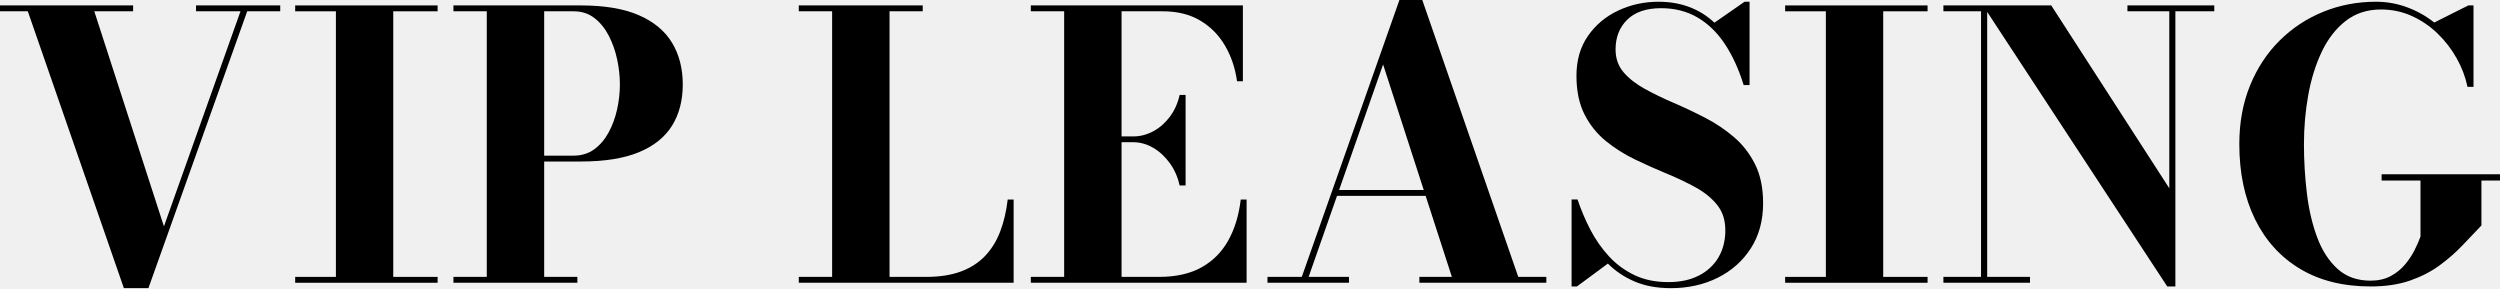
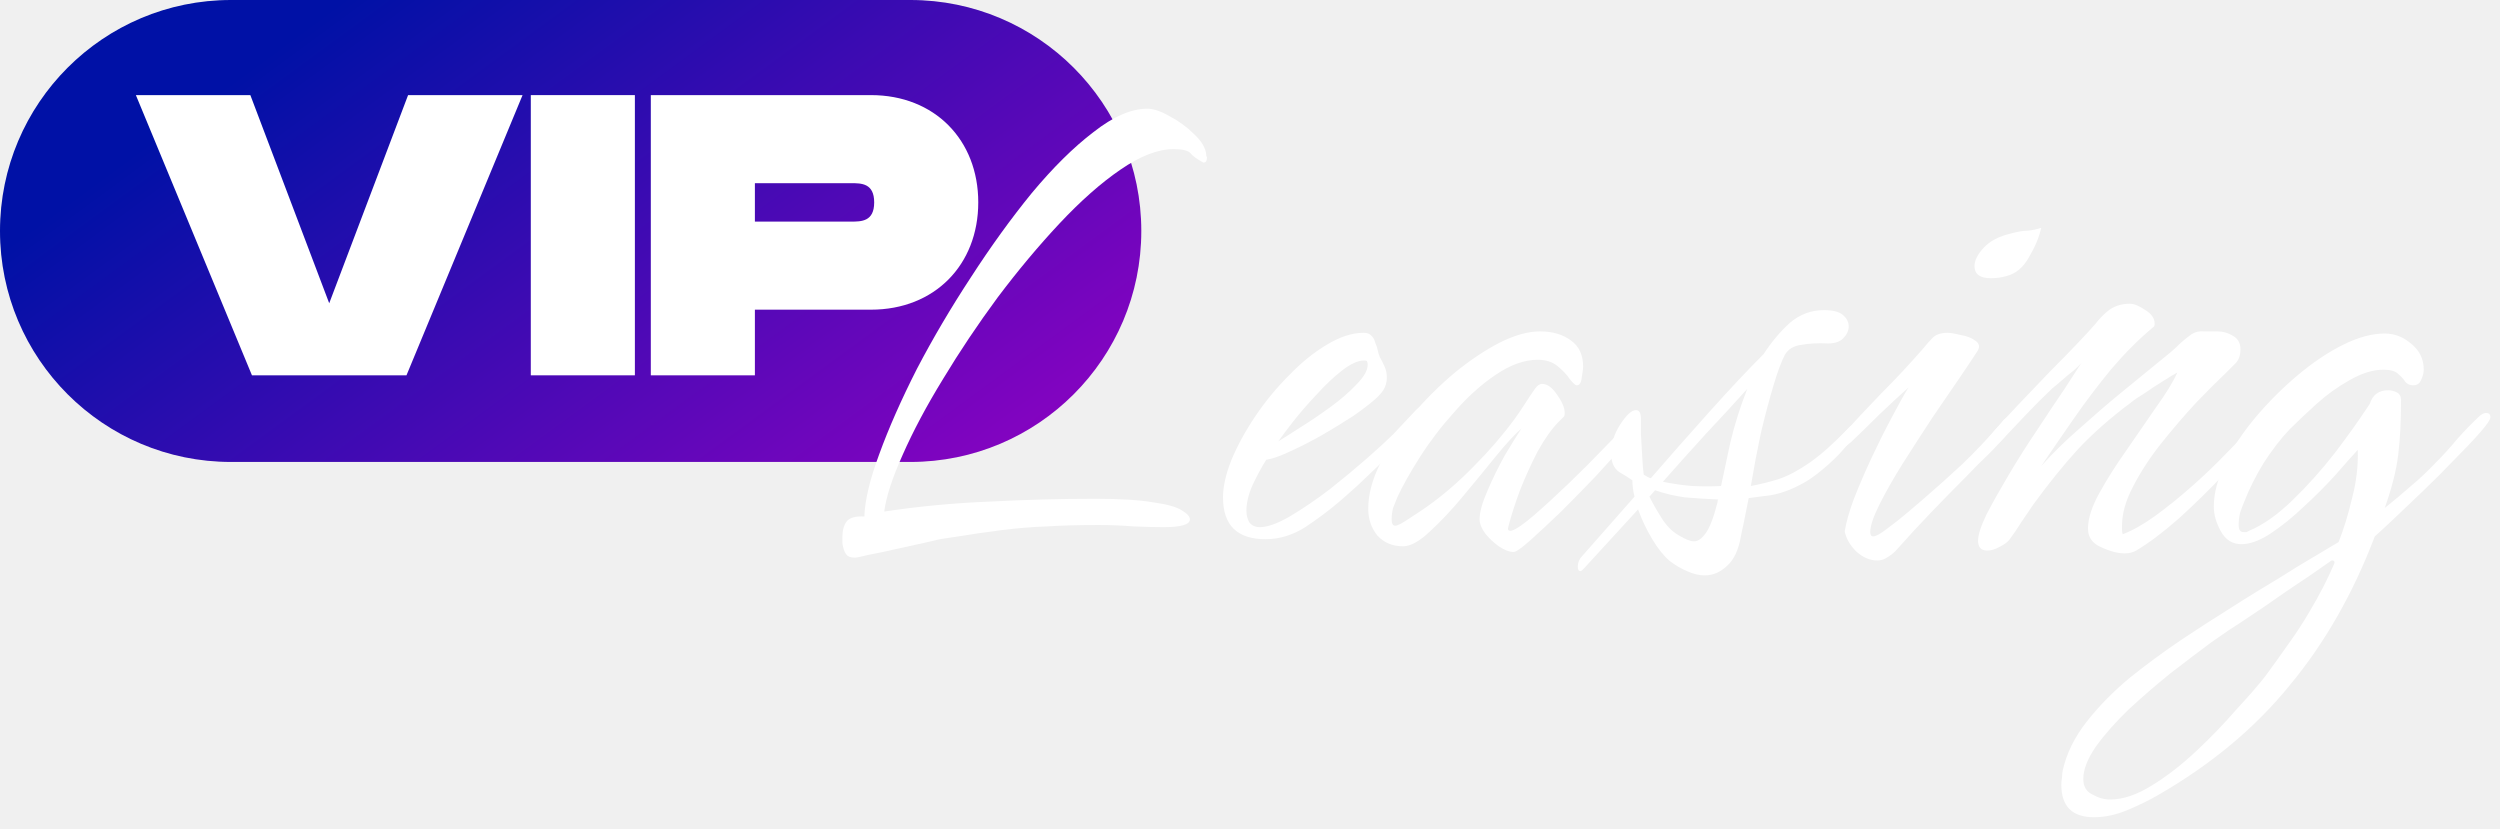
- <svg xmlns="http://www.w3.org/2000/svg" role="img" aria-label="VIP LEASING" viewBox="38.4 -1529.2 13522.2 1558.4" width="1041" height="120">
-   <g transform="scale(1,-1)" fill="#000">
-     <path d="M1554.144 1500.0V1468.272H1375.501L841.177 -29.208H708.403L188.806 1468.272H38.403V1500.0H758.403V1468.272H548.41L925.091 304.85L1339.208 1468.272H1098.799V1500.0Z" />
-     <path d="M1635.007 0.0V31.728H1855.264V1468.272H1635.007V1500.0H2405.403V1468.272H2165.441V31.728H2405.403V0.0Z" />
-     <path d="M3181.348 1500.0Q3372.299 1500.0 3493.623 1447.231Q3614.947 1394.461 3673.175 1298.468Q3731.403 1202.474 3731.403 1072.567Q3731.403 942.661 3673.169 849.267Q3614.935 755.874 3493.645 705.846Q3372.355 655.817 3181.299 655.817H2981.799V31.728H3161.299V0.0H2491.007V31.728H2671.299V1468.272H2491.007V1500.0ZM2981.799 687.546H3141.299Q3205.758 687.546 3252.831 722.065Q3299.903 756.584 3330.601 813.334Q3361.299 870.084 3376.299 937.901Q3391.299 1005.718 3391.299 1072.62Q3391.299 1139.522 3376.299 1209.027Q3361.299 1278.532 3330.601 1337.373Q3299.903 1396.214 3252.871 1432.243Q3205.84 1468.272 3141.299 1468.272H2981.799Z" />
-     <path d="M4359.007 0.0V31.728H4539.299V1468.272H4359.007V1500.0H5029.299V1468.272H4849.799V31.728H5047.961Q5158.065 31.728 5236.688 61.267Q5315.312 90.806 5367.289 145.76Q5419.266 200.715 5448.587 277.857Q5477.909 355.0 5488.909 450.0H5521.033V0.0Z" />
-     <path d="M5614.007 0.0V31.728H5794.299V1468.272H5614.007V1500.0H6761.033V1090.0H6729.409Q6714.409 1197.0 6664.224 1282.766Q6614.039 1368.532 6529.75 1418.402Q6445.461 1468.272 6328.461 1468.272H6104.799V31.728H6308.003Q6445.101 31.728 6537.556 83.494Q6630.012 135.26 6682.205 229.13Q6734.398 323.0 6749.398 450.0H6781.137V0.0ZM6419.013 526.396Q6404.013 593.396 6366.314 646.116Q6328.616 698.835 6276.657 729.486Q6224.699 760.136 6167.669 760.136H6046.735V791.468H6167.669Q6224.709 791.468 6276.676 819.601Q6328.643 847.734 6366.328 898.39Q6404.013 949.046 6419.013 1016.0H6451.137V526.396Z" />
-     <path d="M7257.234 469.967V501.695H7862.677V469.967ZM7731.429 1529.208 8250.526 31.728H8402.325V0.0H7715.591V31.728H7891.422L7519.41 1180.701L7116.566 31.728H7334.799V0.0H6894.007V31.728H7079.628L7607.662 1529.208Z" />
-     <path d="M9075.637 -29.208Q8964.221 -29.208 8880.231 6.604Q8796.241 42.416 8735.26 103.727L8567.858 -20.0H8538.903V450.396H8571.235Q8599.047 366.838 8640.358 287.237Q8681.67 207.637 8740.397 143.598Q8799.124 79.559 8878.569 41.54Q8958.014 3.521 9062.884 3.521Q9158.091 3.521 9227.091 38.809Q9296.091 74.098 9333.289 137.104Q9370.487 200.111 9370.487 283.961Q9370.487 365.461 9326.884 420.263Q9283.28 475.065 9211.478 514.867Q9139.676 554.669 9053.77 590.075Q8967.864 625.481 8881.958 666.834Q8796.052 708.188 8724.251 766.542Q8652.449 824.896 8608.845 910.448Q8565.241 996.0 8565.241 1120.0Q8565.241 1245.396 8627.397 1334.948Q8689.552 1424.5 8791.001 1472.25Q8892.449 1520.0 9009.637 1520.0Q9099.449 1520.0 9175.689 1491.396Q9251.929 1462.792 9311.514 1406.773L9474.604 1520.0H9501.579V1069.208H9469.643Q9429.643 1198.805 9367.364 1292.165Q9305.084 1385.525 9219.328 1435.304Q9133.572 1485.083 9023.202 1485.083Q8903.683 1485.083 8840.254 1423.204Q8776.825 1361.324 8776.825 1262.078Q8776.825 1189.182 8820.127 1138.578Q8863.429 1087.974 8934.429 1048.87Q9005.429 1009.766 9090.731 973.11Q9176.033 936.454 9261.137 892.497Q9346.241 848.539 9417.241 787.831Q9488.241 727.123 9531.543 640.416Q9574.845 553.708 9574.845 430.0Q9574.845 290.0 9508.845 186.948Q9442.845 83.896 9329.741 27.344Q9216.637 -29.208 9075.637 -29.208Z" />
-     <path d="M9694.007 0.0V31.728H9914.264V1468.272H9694.007V1500.0H10464.403V1468.272H10224.441V31.728H10464.403V0.0Z" />
-     <path d="M10786.865 1500.0V31.728H11018.469V0.0H10550.007V31.728H10753.552V1468.272H10550.007V1500.0ZM12015.157 1500.0V1468.272H11804.761V-20.0H11760.762L10763.871 1500.0H11133.371L11771.845 510.981V1468.289H11545.41V1500.0Z" />
-     <path d="M12920.195 586.656H13560.591V552.948H13460.195V309.963Q13411.695 259.0 13357.143 201.75Q13302.591 144.5 13233.841 94.0Q13165.091 43.5 13073.841 11.75Q12982.591 -20.0 12860.591 -20.0Q12637.591 -20.0 12478.841 75.448Q12320.091 170.896 12235.341 344.122Q12150.591 517.347 12150.591 750.024Q12150.591 924.5 12208.393 1066.302Q12266.195 1208.104 12368.195 1309.534Q12470.195 1410.963 12604.195 1465.482Q12738.195 1520.0 12890.195 1520.0Q12976.611 1520.0 13057.643 1490.188Q13138.676 1460.377 13204.949 1407.565L13389.162 1500.0H13417.325V1059.604H13384.805Q13368.22 1139.019 13326.545 1213.62Q13284.87 1288.22 13222.977 1348.071Q13161.084 1407.921 13083.39 1443.012Q13005.695 1478.103 12917.176 1478.103Q12805.719 1478.103 12726.249 1416.408Q12646.78 1354.714 12596.935 1250.353Q12547.091 1145.993 12523.643 1016.299Q12500.195 886.604 12500.195 749.948Q12500.195 614.0 12516.195 482.357Q12532.195 350.715 12572.143 244.364Q12612.091 138.014 12682.341 74.673Q12752.591 11.332 12860.591 11.332Q12923.591 11.332 12969.591 36.186Q13015.591 61.039 13047.341 99.188Q13079.091 137.338 13099.341 178.18Q13119.591 219.022 13130.591 250.0V552.948H12920.195Z" />
-   </g>
+ <svg xmlns="http://www.w3.org/2000/svg" width="184" height="61" viewBox="0 0 184 61" fill="none">
+   <rect width="84" height="34" rx="17" fill="url(#paint0_linear_26_263)" />
+   <path d="M64.104 7C68.789 7 72 10.3 72 14.896C72 19.492 68.789 22.792 64.104 22.792H55.56V27.624H47.9V7H64.104ZM62.631 16.31C63.397 16.31 64.34 16.31 64.34 14.896C64.34 13.482 63.397 13.482 62.631 13.482H55.56V16.31H62.631Z" fill="white" />
+   <path d="M46.727 7V27.624H39.067V7H46.727Z" fill="white" />
+   <path d="M30.035 7H38.461L29.917 27.624H18.544L10 7H18.426L24.23 22.32L30.035 7Z" fill="white" />
+   <path d="M154.114 60.148C152.513 60.148 151.713 59.347 151.713 57.747C151.713 57.573 151.73 57.399 151.765 57.225C151.765 57.051 151.783 56.877 151.817 56.703C152.096 55.45 152.687 54.249 153.592 53.101C154.497 51.952 155.558 50.874 156.776 49.864C157.994 48.89 159.247 47.968 160.535 47.098C161.788 46.263 162.919 45.532 163.928 44.905C164.519 44.523 165.268 44.053 166.172 43.496C167.112 42.939 168.104 42.33 169.148 41.669C170.192 41.043 171.184 40.451 172.123 39.894C172.506 38.92 172.837 37.841 173.115 36.658C173.428 35.475 173.567 34.291 173.533 33.108C173.115 33.561 172.558 34.187 171.862 34.987C171.166 35.753 170.401 36.519 169.565 37.284C168.765 38.05 167.947 38.711 167.112 39.268C166.312 39.79 165.598 40.051 164.972 40.051C164.311 40.051 163.806 39.738 163.458 39.111C163.11 38.485 162.936 37.876 162.936 37.284C162.936 36.31 163.214 35.248 163.771 34.1C164.328 32.952 165.076 31.821 166.016 30.707C166.955 29.593 167.982 28.567 169.096 27.627C170.209 26.688 171.323 25.939 172.436 25.383C173.55 24.826 174.577 24.547 175.516 24.547C176.247 24.547 176.908 24.808 177.5 25.33C178.091 25.818 178.387 26.444 178.387 27.21C178.387 27.453 178.318 27.714 178.178 27.993C178.074 28.236 177.883 28.358 177.604 28.358C177.361 28.358 177.169 28.271 177.03 28.097C176.891 27.888 176.717 27.697 176.508 27.523C176.299 27.314 175.934 27.21 175.412 27.21C174.646 27.21 173.811 27.471 172.906 27.993C172.036 28.48 171.218 29.071 170.453 29.767C169.687 30.463 169.043 31.072 168.521 31.594C167.86 32.29 167.216 33.126 166.59 34.1C165.998 35.074 165.529 36.014 165.181 36.919C165.076 37.162 164.972 37.441 164.867 37.754C164.798 38.067 164.763 38.363 164.763 38.641C164.763 38.989 164.885 39.163 165.128 39.163C165.198 39.163 165.268 39.163 165.337 39.163C165.407 39.129 165.476 39.094 165.546 39.059C166.555 38.641 167.617 37.893 168.73 36.814C169.844 35.736 170.888 34.57 171.862 33.317C172.837 32.029 173.62 30.933 174.211 30.028L174.42 29.715C174.629 29.054 175.081 28.723 175.777 28.723C175.986 28.723 176.195 28.776 176.404 28.88C176.612 28.984 176.717 29.176 176.717 29.454C176.717 30.985 176.647 32.325 176.508 33.474C176.369 34.622 176.038 35.927 175.516 37.389C176.212 36.832 176.856 36.292 177.448 35.77C178.074 35.248 178.683 34.674 179.275 34.048C179.831 33.491 180.353 32.917 180.841 32.325C181.363 31.734 181.902 31.177 182.459 30.655C182.528 30.585 182.598 30.533 182.668 30.498C182.772 30.429 182.876 30.394 182.981 30.394C183.19 30.394 183.294 30.498 183.294 30.707C183.294 30.881 183.033 31.264 182.511 31.855C182.024 32.412 181.397 33.073 180.632 33.839C179.901 34.605 179.118 35.388 178.283 36.188C177.482 36.954 176.752 37.65 176.09 38.276C175.464 38.868 175.029 39.268 174.785 39.477C173.185 43.687 171.097 47.341 168.521 50.439C165.981 53.571 162.745 56.268 158.812 58.53C158.151 58.912 157.403 59.278 156.568 59.626C155.732 59.974 154.915 60.148 154.114 60.148ZM155.315 58.843C156.254 58.843 157.281 58.495 158.395 57.799C159.473 57.138 160.552 56.302 161.631 55.293C162.71 54.284 163.684 53.275 164.554 52.266C165.459 51.291 166.172 50.473 166.694 49.812C167.286 49.012 167.86 48.211 168.417 47.411C168.974 46.645 169.496 45.845 169.983 45.01C170.714 43.792 171.323 42.609 171.81 41.46C171.845 41.356 171.81 41.286 171.706 41.251C171.636 41.251 171.601 41.251 171.601 41.251C170.522 42.017 169.426 42.765 168.313 43.496C167.234 44.262 166.138 45.01 165.024 45.741C164.467 46.089 163.719 46.593 162.779 47.254C161.84 47.95 160.831 48.716 159.752 49.551C158.673 50.421 157.646 51.309 156.672 52.213C155.698 53.153 154.897 54.058 154.271 54.928C153.644 55.833 153.331 56.633 153.331 57.329C153.331 57.886 153.557 58.269 154.01 58.477C154.427 58.721 154.862 58.843 155.315 58.843Z" fill="white" />
+   <path d="M156.389 40.729C155.867 40.729 155.275 40.573 154.614 40.26C153.988 39.981 153.675 39.529 153.675 38.902C153.675 38.172 153.953 37.302 154.51 36.292C155.067 35.283 155.728 34.239 156.493 33.16C157.259 32.047 157.99 30.985 158.686 29.976C159.417 28.967 159.939 28.114 160.252 27.418C160.043 27.523 159.695 27.732 159.208 28.045C158.755 28.323 158.303 28.619 157.851 28.932C157.398 29.211 157.068 29.437 156.859 29.611C155.362 30.724 154.057 31.873 152.944 33.056C151.865 34.239 150.769 35.596 149.655 37.128C149.377 37.545 149.081 37.98 148.768 38.433C148.489 38.885 148.194 39.32 147.88 39.738C147.741 39.912 147.498 40.086 147.15 40.26C146.836 40.434 146.541 40.521 146.262 40.521C145.81 40.521 145.584 40.277 145.584 39.79C145.584 39.372 145.792 38.728 146.21 37.858C146.662 36.988 147.219 35.997 147.88 34.883C148.542 33.769 149.238 32.673 149.968 31.594C150.699 30.481 151.36 29.489 151.952 28.619C152.544 27.714 152.961 27.07 153.205 26.688C153.135 26.792 152.944 26.983 152.631 27.262C152.317 27.505 152.004 27.766 151.691 28.045C151.413 28.288 151.204 28.462 151.065 28.567C150.403 29.193 149.76 29.837 149.133 30.498C148.507 31.159 147.88 31.821 147.254 32.482C147.184 32.551 147.045 32.656 146.836 32.795C146.662 32.934 146.506 33.004 146.367 33.004C146.193 33.004 146.106 32.917 146.106 32.743C146.106 32.569 146.349 32.203 146.836 31.647C147.324 31.09 147.933 30.429 148.663 29.663C149.394 28.897 150.142 28.114 150.908 27.314C151.708 26.514 152.404 25.8 152.996 25.174C153.588 24.547 153.988 24.112 154.197 23.869C154.545 23.416 154.91 23.051 155.293 22.773C155.71 22.494 156.198 22.355 156.754 22.355C157.068 22.355 157.45 22.512 157.903 22.825C158.355 23.103 158.581 23.434 158.581 23.817C158.581 23.956 158.547 24.043 158.477 24.078C157.433 24.948 156.406 25.974 155.397 27.157C154.423 28.341 153.501 29.559 152.631 30.811C151.761 32.064 150.96 33.23 150.229 34.309C151.065 33.369 152.004 32.447 153.048 31.542C154.092 30.603 155.101 29.733 156.076 28.932L159.782 25.905C160.026 25.696 160.269 25.47 160.513 25.226C160.791 24.982 161.052 24.774 161.296 24.6C161.574 24.426 161.87 24.356 162.183 24.391C162.531 24.391 162.879 24.391 163.227 24.391C163.61 24.391 163.975 24.495 164.323 24.704C164.706 24.913 164.898 25.243 164.898 25.696C164.898 26.148 164.776 26.496 164.532 26.74C164.323 26.949 164.08 27.192 163.801 27.471C163.21 28.027 162.479 28.758 161.609 29.663C160.774 30.568 159.939 31.542 159.103 32.586C158.268 33.63 157.572 34.692 157.015 35.77C156.459 36.814 156.18 37.789 156.18 38.694C156.18 38.798 156.18 38.902 156.18 39.007C156.18 39.111 156.198 39.216 156.232 39.32C156.963 39.042 157.764 38.589 158.634 37.963C159.538 37.302 160.443 36.571 161.348 35.77C162.253 34.97 163.088 34.17 163.854 33.369C164.654 32.569 165.315 31.855 165.837 31.229C165.907 31.159 165.976 31.072 166.046 30.968C166.15 30.864 166.272 30.811 166.411 30.811C166.585 30.811 166.672 30.933 166.672 31.177C166.672 31.316 166.62 31.473 166.516 31.647C165.855 32.517 164.967 33.543 163.854 34.726C162.74 35.91 161.592 37.041 160.408 38.119C159.225 39.163 158.164 39.964 157.224 40.521C156.981 40.66 156.702 40.729 156.389 40.729Z" fill="white" />
+   <path d="M146.524 20.476C145.724 20.476 145.323 20.18 145.323 19.588C145.323 19.171 145.55 18.718 146.002 18.231C146.454 17.744 147.116 17.396 147.986 17.187C148.508 17.048 148.925 16.978 149.238 16.978C149.586 16.944 149.917 16.874 150.23 16.77C150.091 17.431 149.795 18.144 149.343 18.91C148.925 19.675 148.368 20.145 147.672 20.319C147.324 20.424 146.942 20.476 146.524 20.476ZM138.172 41.251C137.615 41.251 137.093 41.025 136.606 40.573C136.154 40.12 135.875 39.633 135.771 39.111C135.875 38.45 136.101 37.65 136.449 36.71C136.832 35.736 137.267 34.726 137.754 33.682C138.242 32.638 138.729 31.664 139.216 30.759C139.703 29.82 140.121 29.071 140.469 28.515C139.808 29.106 139.094 29.767 138.329 30.498C137.598 31.229 136.902 31.908 136.241 32.534C136.206 32.569 136.119 32.638 135.98 32.743C135.875 32.847 135.771 32.899 135.666 32.899C135.423 32.899 135.301 32.795 135.301 32.586C135.301 32.412 135.371 32.256 135.51 32.116C136.449 31.072 137.424 30.028 138.433 28.984C139.477 27.94 140.486 26.862 141.461 25.748C141.774 25.365 142.035 25.069 142.244 24.861C142.487 24.617 142.853 24.495 143.34 24.495C143.549 24.495 143.862 24.547 144.279 24.652C144.732 24.721 145.097 24.861 145.376 25.069C145.689 25.278 145.741 25.539 145.532 25.852C145.289 26.235 144.871 26.862 144.279 27.732C143.688 28.602 143.009 29.593 142.244 30.707C141.513 31.821 140.782 32.952 140.051 34.1C139.355 35.214 138.781 36.223 138.329 37.128C137.876 38.032 137.65 38.711 137.65 39.163C137.65 39.372 137.72 39.477 137.859 39.477C138.068 39.477 138.416 39.285 138.903 38.902C139.425 38.52 139.929 38.119 140.417 37.702C140.939 37.249 141.287 36.954 141.461 36.814C142.47 35.944 143.462 35.057 144.436 34.152C145.41 33.213 146.333 32.238 147.203 31.229C147.272 31.159 147.359 31.055 147.464 30.916C147.603 30.777 147.742 30.707 147.881 30.707C148.055 30.707 148.142 30.811 148.142 31.02C148.142 31.264 148.055 31.507 147.881 31.751C147.429 32.308 146.924 32.865 146.367 33.421C145.811 33.943 145.289 34.465 144.801 34.987C143.897 35.892 143.009 36.797 142.139 37.702C141.304 38.572 140.469 39.477 139.634 40.416C139.46 40.625 139.233 40.816 138.955 40.99C138.711 41.164 138.45 41.251 138.172 41.251Z" fill="white" />
+   <path d="M125.469 42.348C125.051 42.348 124.616 42.243 124.164 42.034C123.746 41.86 123.328 41.617 122.911 41.304C122.458 40.921 122.023 40.381 121.606 39.685C121.188 38.989 120.84 38.259 120.562 37.493L116.542 41.878C116.438 41.982 116.368 42.034 116.334 42.034C116.194 42.034 116.125 41.93 116.125 41.721C116.125 41.408 116.229 41.147 116.438 40.938L120.301 36.553C120.196 36.136 120.144 35.736 120.144 35.353C119.901 35.179 119.57 34.97 119.152 34.726C118.77 34.448 118.578 33.996 118.578 33.369C118.578 32.638 118.804 31.925 119.257 31.229C119.709 30.533 120.092 30.185 120.405 30.185C120.649 30.185 120.771 30.394 120.771 30.811C120.771 30.951 120.771 31.316 120.771 31.908C120.805 32.499 120.84 33.108 120.875 33.735C120.91 34.326 120.945 34.726 120.979 34.935C121.188 35.074 121.362 35.161 121.501 35.196C122.859 33.63 124.285 32.012 125.782 30.342C127.278 28.671 128.618 27.244 129.801 26.061C130.393 25.156 131.037 24.391 131.733 23.764C132.463 23.138 133.299 22.825 134.238 22.825C134.899 22.825 135.369 22.947 135.648 23.19C135.926 23.434 136.065 23.712 136.065 24.025C136.065 24.339 135.926 24.634 135.648 24.913C135.404 25.156 135.039 25.278 134.551 25.278C133.786 25.243 133.125 25.278 132.568 25.383C132.011 25.452 131.611 25.696 131.367 26.113C131.124 26.566 130.845 27.314 130.532 28.358C130.219 29.402 129.906 30.585 129.592 31.908C129.314 33.23 129.07 34.518 128.862 35.77C129.592 35.631 130.288 35.457 130.95 35.248C131.646 35.005 132.394 34.605 133.194 34.048C133.995 33.491 134.917 32.673 135.961 31.594C136.135 31.386 136.309 31.281 136.483 31.281C136.587 31.281 136.639 31.351 136.639 31.49C136.639 31.56 136.605 31.681 136.535 31.855C136.465 32.029 136.326 32.256 136.117 32.534C135.7 33.091 135.178 33.648 134.551 34.204C133.96 34.726 133.438 35.127 132.985 35.405C132.046 35.962 131.158 36.31 130.323 36.449C129.488 36.553 128.949 36.623 128.705 36.658C128.566 37.389 128.444 37.998 128.34 38.485C128.235 38.937 128.166 39.268 128.131 39.477C127.957 40.486 127.609 41.217 127.087 41.669C126.6 42.121 126.06 42.348 125.469 42.348ZM126.669 35.77C126.843 34.97 127.069 33.909 127.348 32.586C127.661 31.264 128.079 29.941 128.601 28.619C127.696 29.628 126.687 30.724 125.573 31.908C124.494 33.091 123.433 34.274 122.389 35.457C123.05 35.596 123.763 35.701 124.529 35.77C125.295 35.805 126.008 35.805 126.669 35.77ZM124.686 39.842C124.964 39.842 125.242 39.651 125.521 39.268C125.834 38.85 126.13 38.085 126.408 36.971C126.408 36.867 126.426 36.797 126.46 36.762C125.625 36.727 124.807 36.675 124.007 36.606C123.241 36.501 122.511 36.327 121.815 36.084L121.397 36.553C121.675 37.11 122.006 37.684 122.389 38.276C122.772 38.833 123.207 39.233 123.694 39.477C123.868 39.581 124.042 39.668 124.216 39.738C124.39 39.807 124.546 39.842 124.686 39.842Z" fill="white" />
+   <path d="M111.403 40.625C111.09 40.625 110.725 40.486 110.307 40.207C109.924 39.929 109.594 39.616 109.315 39.268C109.037 38.885 108.898 38.537 108.898 38.224C108.898 37.702 109.089 37.006 109.472 36.136C109.855 35.231 110.29 34.344 110.777 33.474C111.299 32.604 111.699 31.96 111.977 31.542C111.49 31.96 110.864 32.638 110.098 33.578C109.367 34.483 108.567 35.457 107.697 36.501C106.862 37.51 106.044 38.38 105.244 39.111C104.478 39.842 103.817 40.207 103.26 40.207C102.494 40.207 101.868 39.946 101.381 39.424C100.928 38.868 100.702 38.206 100.702 37.441C100.702 36.397 100.998 35.283 101.59 34.1C102.181 32.882 102.947 31.716 103.886 30.603C104.861 29.454 105.905 28.41 107.018 27.471C108.167 26.531 109.28 25.783 110.359 25.226C111.473 24.669 112.465 24.391 113.335 24.391C114.274 24.391 115.04 24.617 115.631 25.069C116.223 25.487 116.519 26.131 116.519 27.001C116.519 27.14 116.484 27.401 116.414 27.784C116.38 28.167 116.258 28.358 116.049 28.358C115.945 28.358 115.771 28.201 115.527 27.888C115.318 27.575 115.022 27.262 114.64 26.949C114.257 26.635 113.77 26.479 113.178 26.479C112.204 26.479 111.177 26.844 110.098 27.575C109.054 28.271 108.045 29.176 107.071 30.289C106.096 31.368 105.244 32.482 104.513 33.63C103.782 34.779 103.225 35.77 102.842 36.606C102.738 36.849 102.634 37.11 102.529 37.389C102.46 37.667 102.425 37.945 102.425 38.224C102.425 38.537 102.512 38.694 102.686 38.694C102.86 38.694 103.225 38.502 103.782 38.119C104.374 37.737 104.791 37.458 105.035 37.284C106.253 36.414 107.401 35.422 108.48 34.309C109.594 33.195 110.585 32.047 111.455 30.864C111.734 30.481 111.995 30.098 112.238 29.715C112.482 29.332 112.726 28.967 112.969 28.619C113.143 28.375 113.317 28.254 113.491 28.254C113.874 28.254 114.239 28.515 114.587 29.037C114.97 29.559 115.162 30.011 115.162 30.394C115.162 30.568 115.127 30.672 115.057 30.707C115.022 30.742 114.918 30.846 114.744 31.02C114.222 31.542 113.7 32.273 113.178 33.213C112.691 34.152 112.256 35.109 111.873 36.084C111.525 37.023 111.264 37.824 111.09 38.485C111.055 38.589 111.02 38.728 110.986 38.902C110.986 39.042 111.073 39.094 111.247 39.059C111.595 38.955 112.151 38.572 112.917 37.911C113.717 37.215 114.57 36.432 115.475 35.562C116.414 34.657 117.25 33.822 117.98 33.056C118.746 32.29 119.251 31.751 119.494 31.438C119.564 31.368 119.633 31.299 119.703 31.229C119.807 31.125 119.912 31.072 120.016 31.072C120.26 31.072 120.382 31.194 120.382 31.438C120.382 31.577 120.103 31.995 119.546 32.691C118.99 33.352 118.294 34.135 117.458 35.04C116.623 35.91 115.771 36.78 114.901 37.65C114.031 38.485 113.265 39.198 112.604 39.79C111.977 40.347 111.577 40.625 111.403 40.625Z" fill="white" />
+   <path d="M93.145 39.685C91.057 39.685 90.013 38.659 90.013 36.606C90.013 35.805 90.222 34.883 90.639 33.839C91.092 32.76 91.683 31.681 92.414 30.603C93.145 29.524 93.963 28.532 94.868 27.627C95.772 26.688 96.695 25.939 97.634 25.383C98.609 24.791 99.513 24.495 100.349 24.495C100.627 24.495 100.818 24.565 100.923 24.704C101.062 24.808 101.166 25 101.236 25.278C101.306 25.417 101.358 25.574 101.393 25.748C101.427 25.922 101.48 26.096 101.549 26.27C101.688 26.514 101.81 26.757 101.915 27.001C102.019 27.244 102.071 27.505 102.071 27.784C102.071 28.132 101.984 28.445 101.81 28.723C101.636 28.967 101.427 29.193 101.184 29.402C100.836 29.715 100.314 30.115 99.618 30.603C98.922 31.055 98.156 31.525 97.321 32.012C96.521 32.464 95.738 32.865 94.972 33.213C94.241 33.561 93.65 33.769 93.197 33.839C92.884 34.326 92.553 34.935 92.205 35.666C91.892 36.362 91.736 37.006 91.736 37.597C91.736 37.911 91.805 38.189 91.944 38.433C92.118 38.676 92.379 38.798 92.727 38.798C93.284 38.798 94.015 38.537 94.92 38.015C95.859 37.458 96.834 36.797 97.843 36.031C98.852 35.231 99.774 34.465 100.61 33.735C101.48 32.969 102.123 32.377 102.541 31.96L104.211 30.185C104.42 29.976 104.646 29.872 104.89 29.872C105.099 29.872 105.203 29.959 105.203 30.133C105.203 30.342 104.907 30.777 104.316 31.438C103.724 32.064 103.011 32.778 102.176 33.578C101.375 34.344 100.627 35.057 99.931 35.718C99.235 36.345 98.783 36.745 98.574 36.919C97.843 37.545 97.008 38.172 96.068 38.798C95.129 39.39 94.154 39.685 93.145 39.685ZM94.085 32.482C94.433 32.273 94.955 31.942 95.651 31.49C96.381 31.038 97.13 30.533 97.895 29.976C98.661 29.419 99.305 28.863 99.827 28.306C100.383 27.749 100.662 27.262 100.662 26.844C100.662 26.74 100.644 26.653 100.61 26.583C100.575 26.548 100.505 26.531 100.401 26.531C99.948 26.531 99.409 26.775 98.783 27.262C98.156 27.749 97.53 28.341 96.903 29.037C96.277 29.698 95.703 30.359 95.181 31.02C94.694 31.647 94.328 32.134 94.085 32.482Z" fill="white" />
+   <path d="M62.94 41.043C62.626 41.043 62.418 40.973 62.313 40.834C62.209 40.729 62.122 40.538 62.052 40.26C62.017 40.12 62 39.999 62 39.894C62 39.755 62 39.633 62 39.529C62 39.042 62.104 38.659 62.313 38.38C62.522 38.102 62.957 37.98 63.618 38.015C63.653 36.832 64.018 35.301 64.714 33.421C65.41 31.507 66.333 29.419 67.481 27.157C68.664 24.895 69.987 22.651 71.448 20.424C72.91 18.162 74.406 16.091 75.937 14.212C77.503 12.333 79.017 10.836 80.479 9.723C81.94 8.574 83.263 8 84.446 8C84.898 8 85.455 8.191 86.116 8.574C86.778 8.922 87.369 9.357 87.891 9.879C88.448 10.401 88.744 10.906 88.779 11.393C88.779 11.428 88.779 11.463 88.779 11.497C88.813 11.497 88.831 11.532 88.831 11.602C88.831 11.845 88.744 11.967 88.57 11.967C88.117 11.724 87.804 11.497 87.63 11.289C87.456 11.08 87.039 10.975 86.377 10.975C85.229 10.975 83.924 11.48 82.462 12.489C81.036 13.464 79.539 14.786 77.973 16.456C76.442 18.092 74.928 19.902 73.432 21.885C71.97 23.869 70.63 25.87 69.412 27.888C68.194 29.872 67.203 31.734 66.437 33.474C65.671 35.179 65.219 36.571 65.08 37.65C67.62 37.267 70.195 37.023 72.805 36.919C75.415 36.78 78.008 36.71 80.583 36.71C82.428 36.71 83.854 36.797 84.864 36.971C85.873 37.11 86.569 37.302 86.952 37.545C87.369 37.789 87.578 38.015 87.578 38.224C87.578 38.607 86.934 38.798 85.647 38.798C85.055 38.798 84.324 38.781 83.454 38.746C82.619 38.676 81.749 38.641 80.844 38.641C79.348 38.641 78.078 38.676 77.034 38.746C75.99 38.781 74.911 38.868 73.797 39.007C72.684 39.146 71.257 39.355 69.517 39.633C69.238 39.668 68.751 39.772 68.055 39.946C67.394 40.086 66.681 40.242 65.915 40.416C65.184 40.59 64.523 40.729 63.931 40.834C63.375 40.973 63.044 41.043 62.94 41.043Z" fill="white" />
+   <defs>
+     <linearGradient id="paint0_linear_26_263" x1="28" y1="-2" x2="66.5" y2="50.5" gradientUnits="userSpaceOnUse">
+       <stop stop-color="#0011A6" />
+       <stop offset="1" stop-color="#9A01C5" />
+     </linearGradient>
+   </defs>
</svg>
